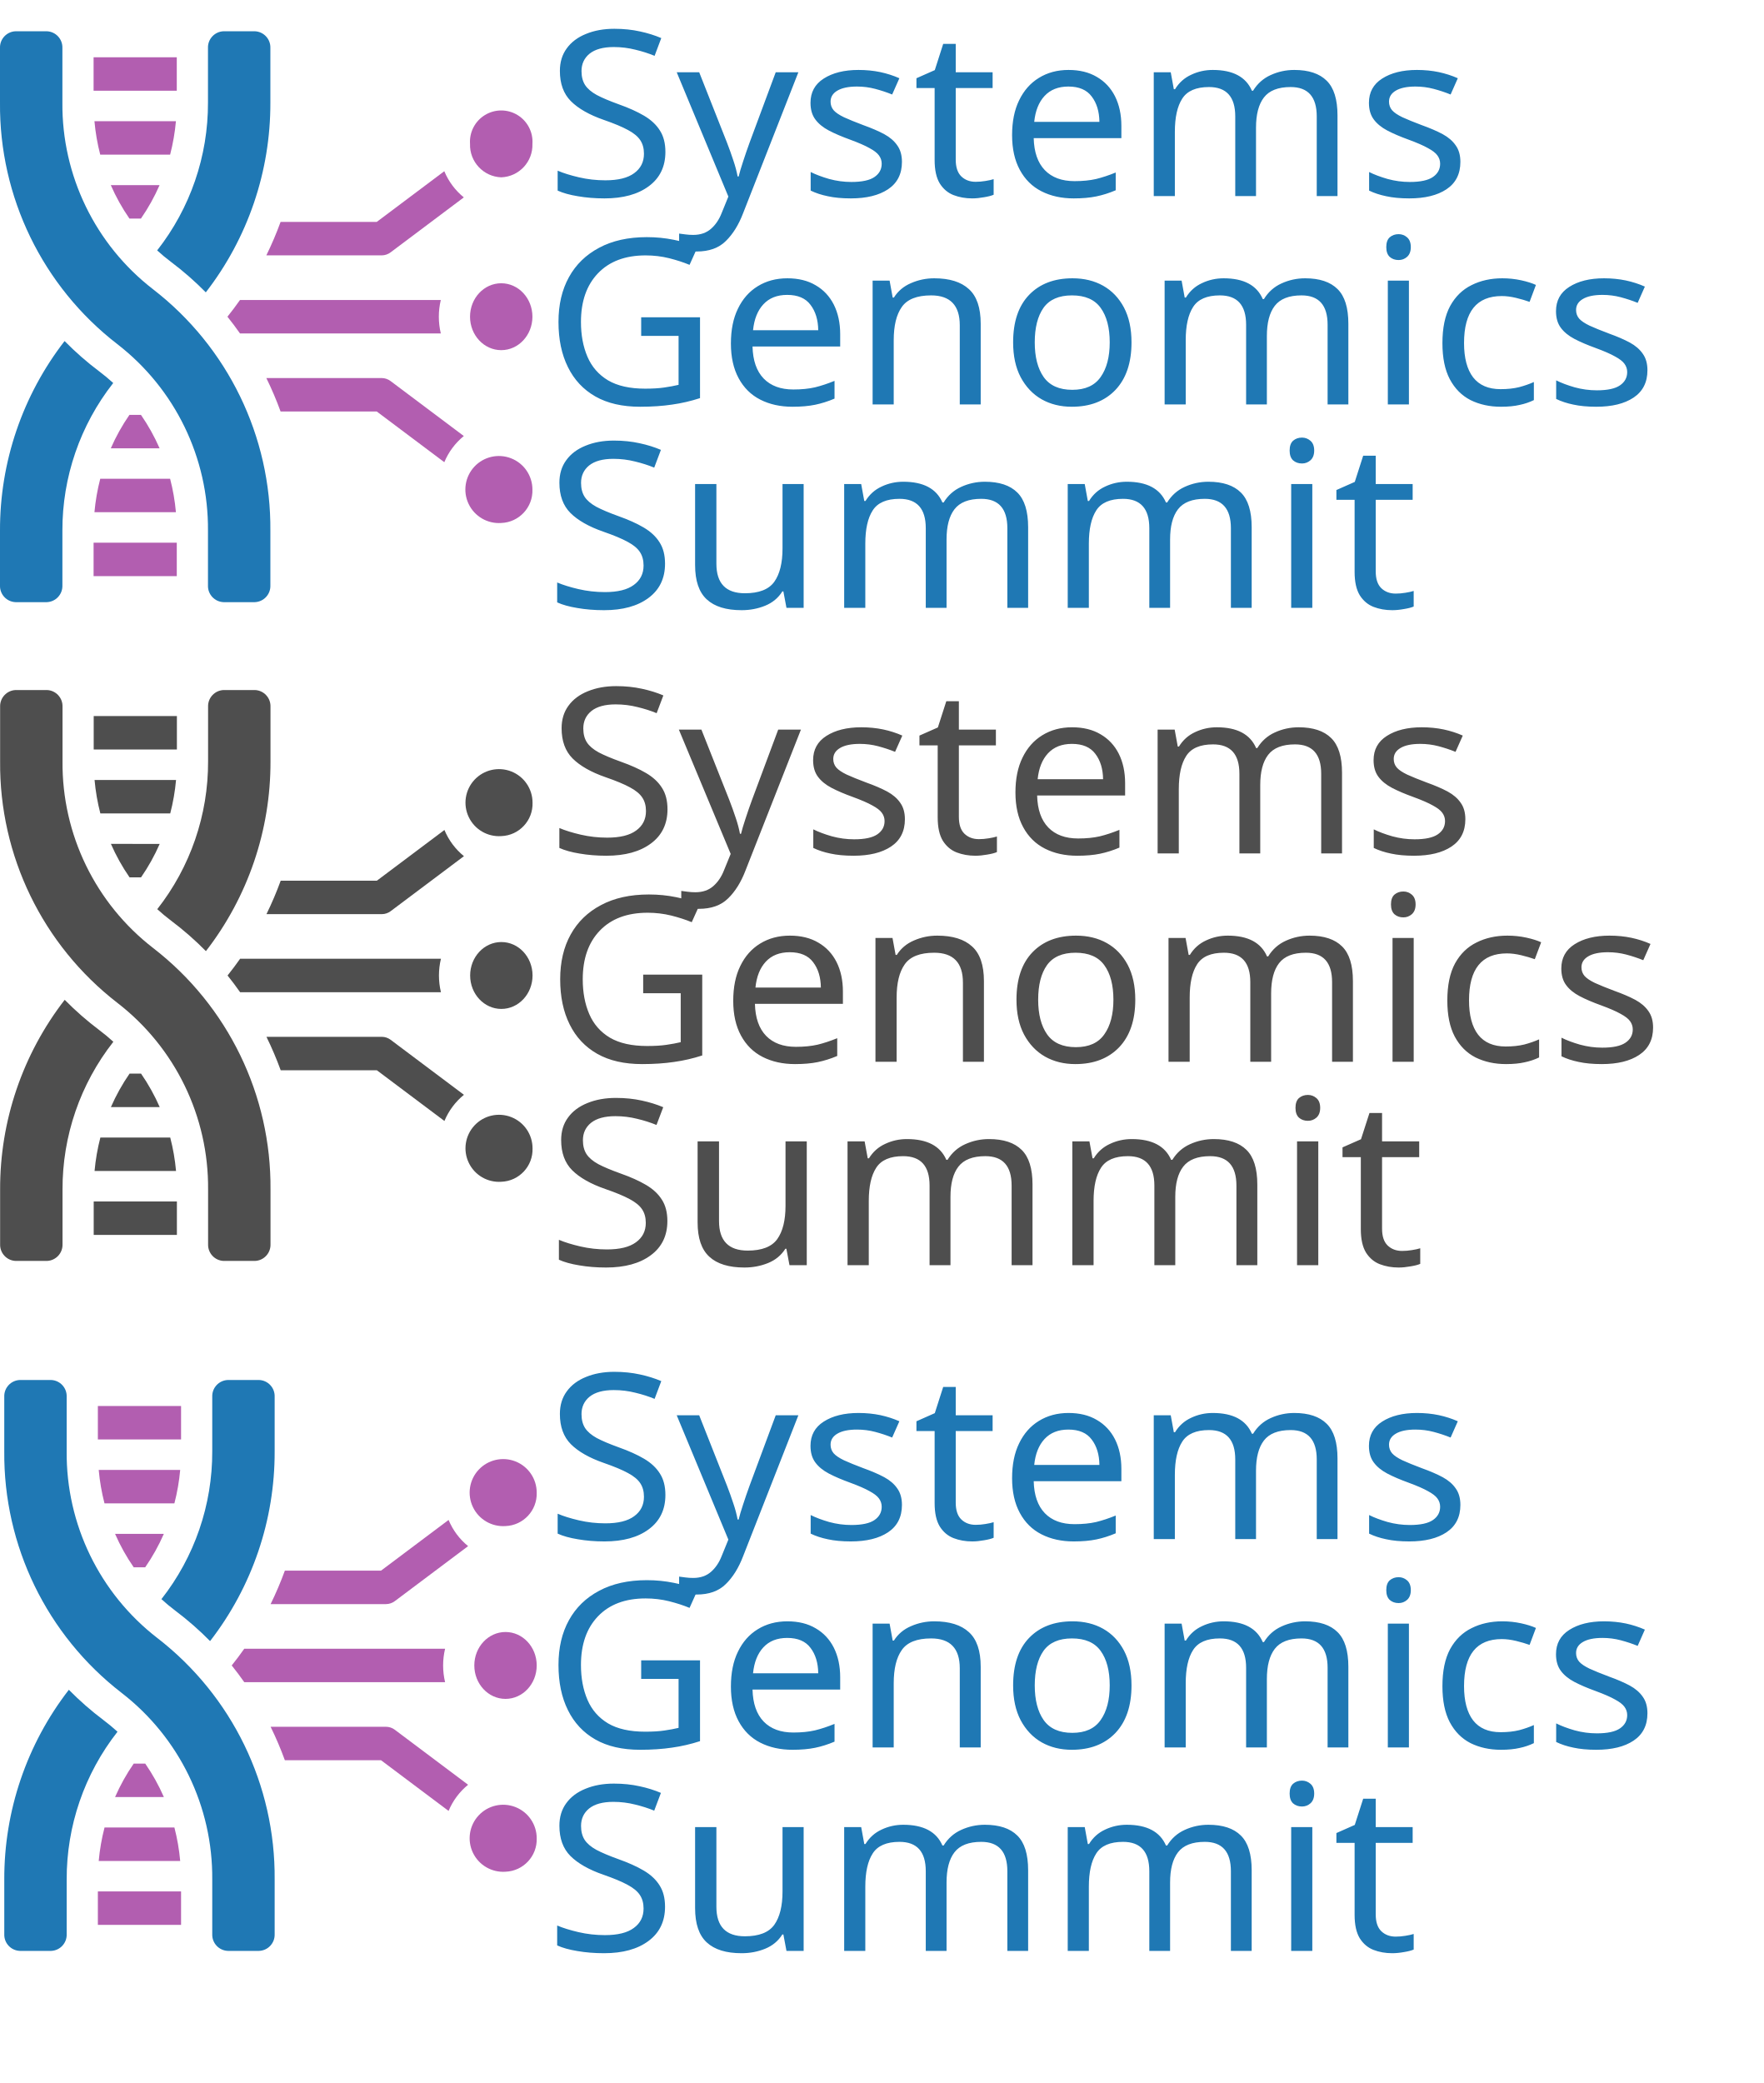
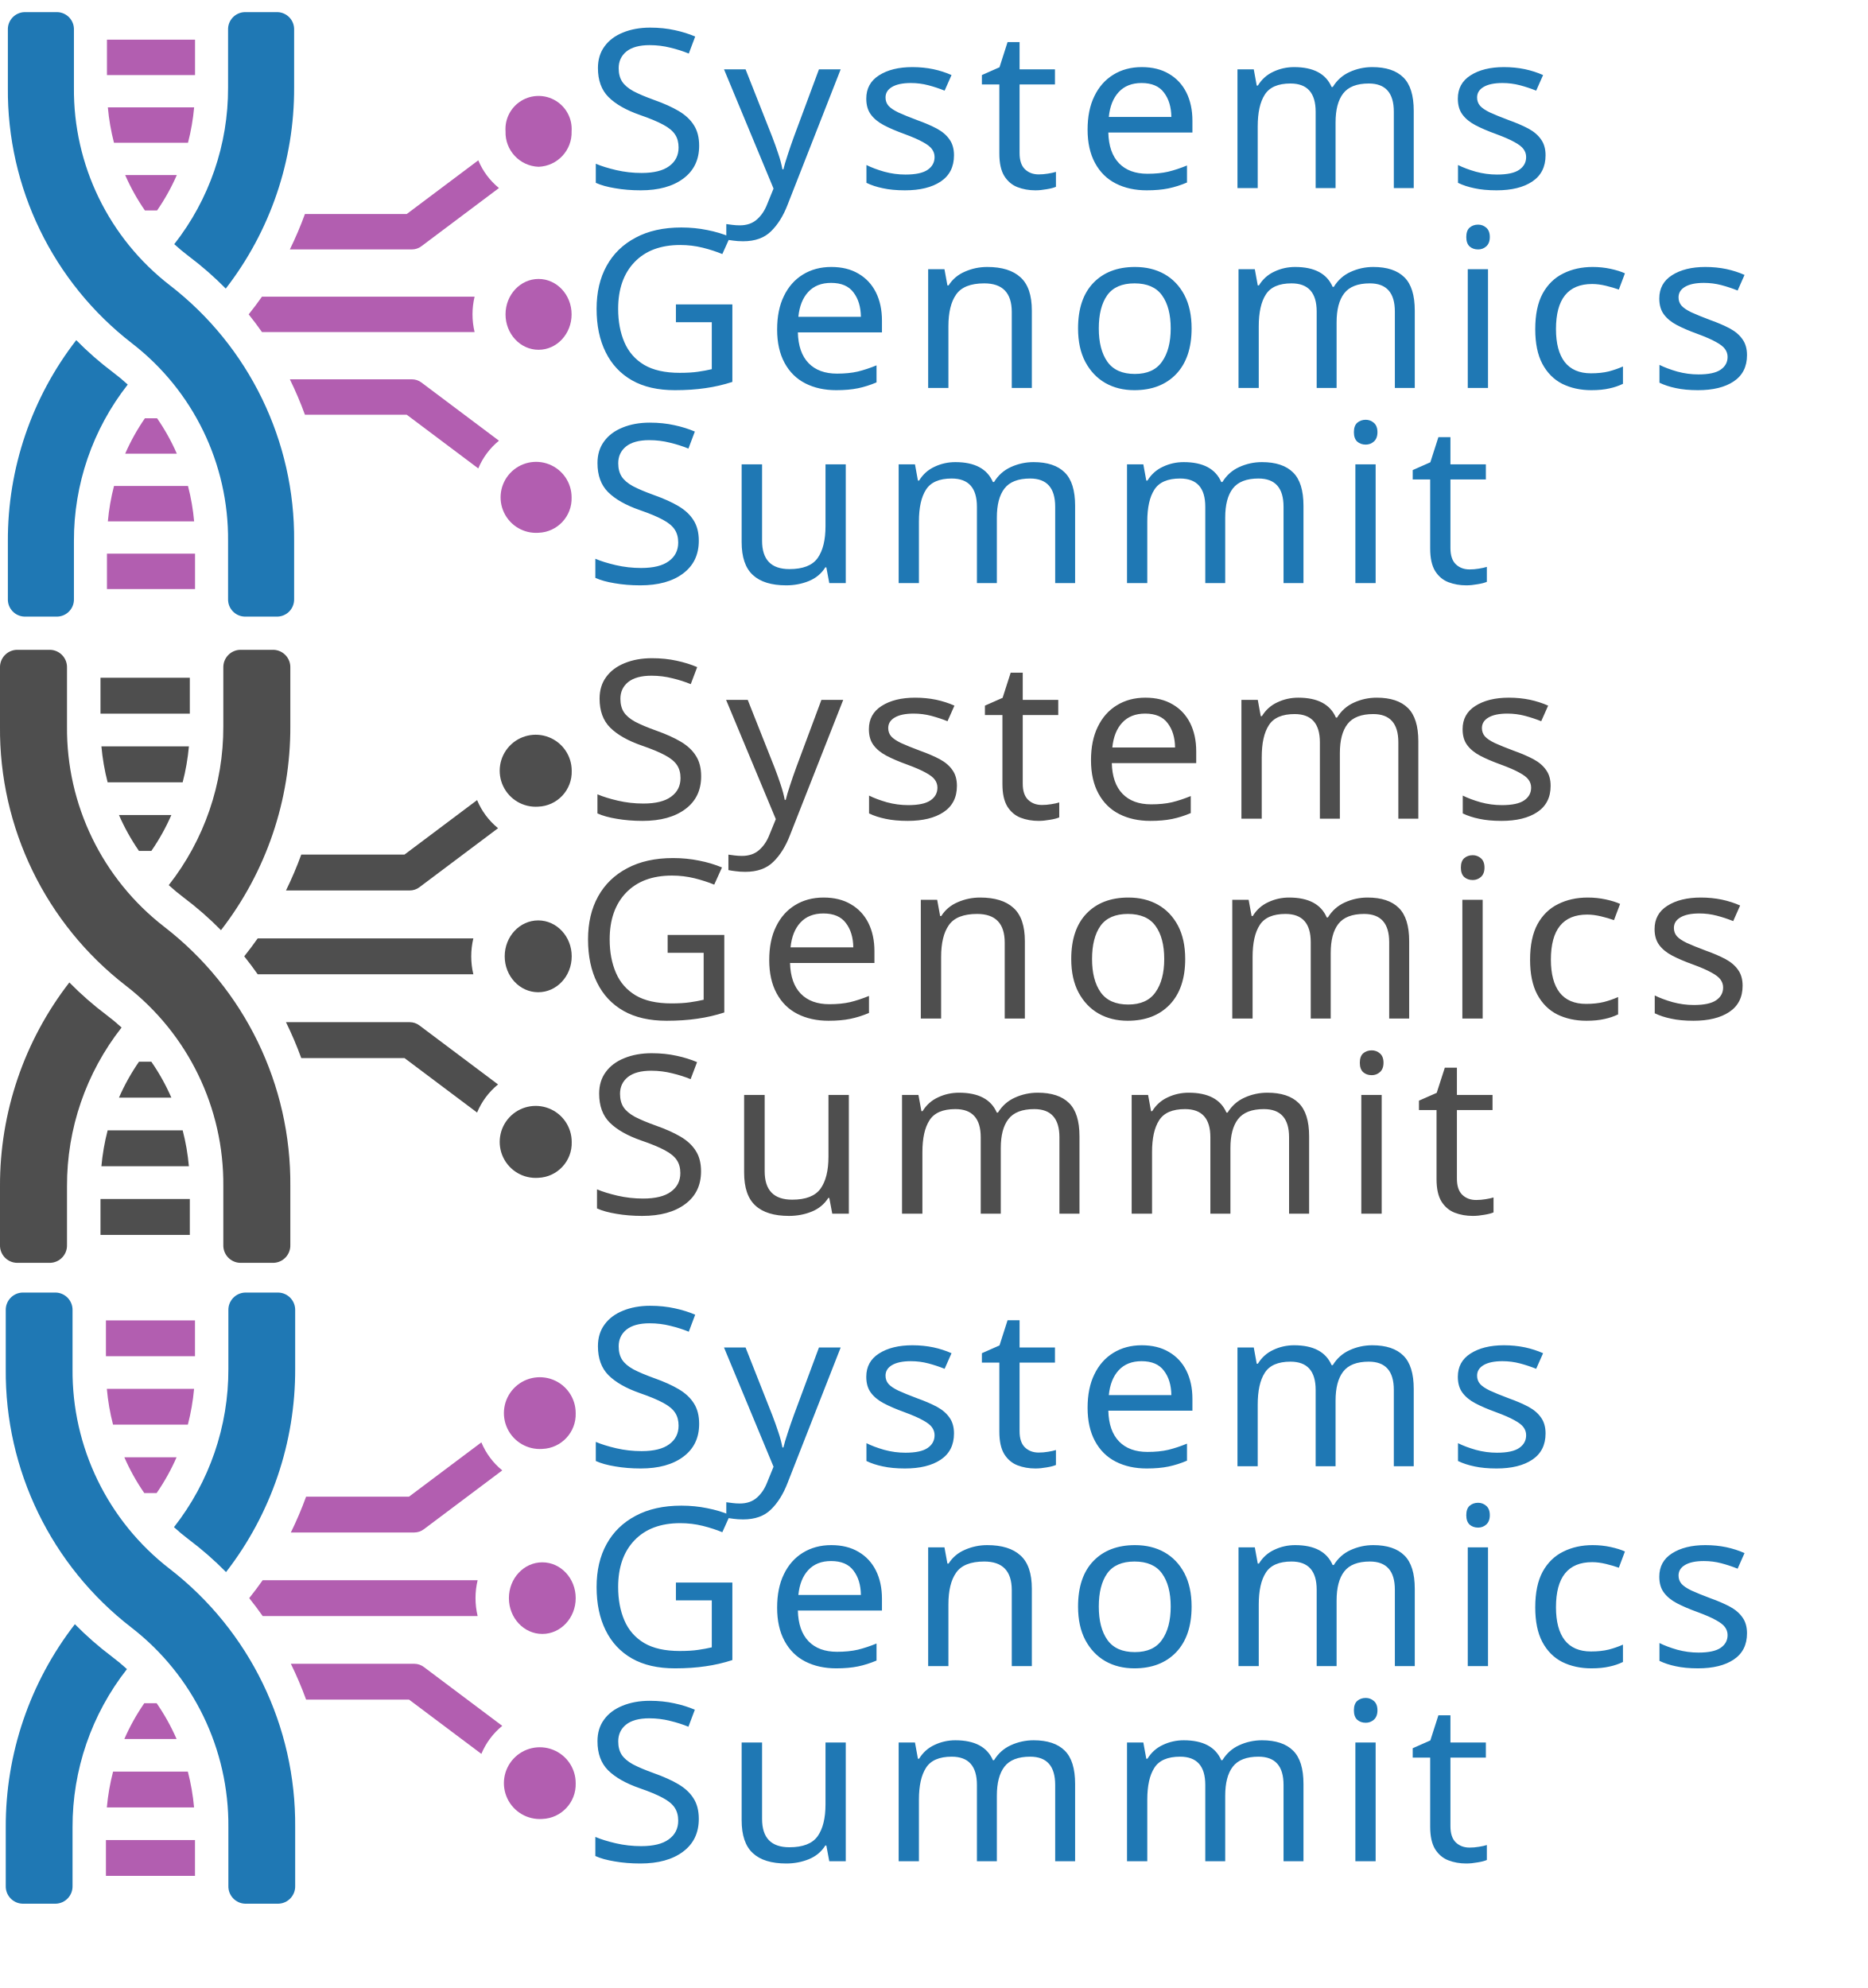
- <svg xmlns="http://www.w3.org/2000/svg" id="Layer_1" data-name="Layer 1" viewBox="0 0 166.023 196.115">
+ <svg xmlns="http://www.w3.org/2000/svg" id="Layer_1" data-name="Layer 1" width="183.295" height="195.115" viewBox="0 0 183.295 195.115">
  <defs>
-     <style>.cls-1,.cls-2,.cls-3,.cls-4{isolation:isolate;font-family:Poppins-Regular, Poppins;}.cls-1,.cls-3{font-size:21.745px;}.cls-1,.cls-2,.cls-5{fill:#1f78b4;}.cls-2,.cls-4{font-size:21.744px;}.cls-3,.cls-4,.cls-7{fill:#4e4e4e;}.cls-6{fill:#b25eb0;}</style>
+     <style>
+       .cls-1, .cls-2, .cls-3, .cls-4, .cls-5, .cls-6 {
+         isolation: isolate;
+         font-family: Poppins-Regular, Poppins;
+       }
+ 
+       .cls-1, .cls-4 {
+         font-size: 21.745px;
+       }
+ 
+       .cls-1, .cls-2, .cls-3, .cls-7 {
+         fill: #1f78b4;
+       }
+ 
+       .cls-1 {
+         letter-spacing: 0.061em;
+       }
+ 
+       .cls-2, .cls-3, .cls-5, .cls-6 {
+         font-size: 21.744px;
+       }
+ 
+       .cls-2 {
+         letter-spacing: 0.061em;
+       }
+ 
+       .cls-3 {
+         letter-spacing: 0.066em;
+       }
+ 
+       .cls-4, .cls-5, .cls-6, .cls-9 {
+         fill: #4e4e4e;
+       }
+ 
+       .cls-4 {
+         letter-spacing: 0.061em;
+       }
+ 
+       .cls-5 {
+         letter-spacing: 0.061em;
+       }
+ 
+       .cls-6 {
+         letter-spacing: 0.066em;
+       }
+ 
+       .cls-8 {
+         fill: #b25eb0;
+       }
+     </style>
  </defs>
-   <text class="cls-1" transform="translate(51.30664 57.23047) scale(1.03488 1)">Summit</text>
-   <text class="cls-2" transform="translate(51.35352 18.46045) scale(1.03371 1)">Systems</text>
-   <text class="cls-2" transform="translate(51.20508 38.07666) scale(1.03371 1)">Genomics</text>
-   <text class="cls-1" transform="translate(51.30664 183.6768) scale(1.03488 1)">Summit</text>
-   <text class="cls-2" transform="translate(51.35352 144.9072) scale(1.03371 1)">Systems</text>
-   <text class="cls-2" transform="translate(51.20508 164.5234) scale(1.03371 1)">Genomics</text>
-   <text class="cls-3" transform="translate(51.46338 119.1187) scale(1.0407 1)">Summit</text>
-   <text class="cls-4" transform="translate(51.50977 80.34912) scale(1.03745 1)">Systems</text>
-   <text class="cls-4" transform="translate(51.36035 99.96533) scale(1.03745 1)">Genomics</text>
-   <path class="cls-5" d="M28.236,57.75h-2.937a1.524,1.524,0,0,1-1.469-1.575V51.039A21.975,21.975,0,0,0,15.293,33.455,28.426,28.426,0,0,1,4.25,10.711V5.575A1.524,1.524,0,0,1,5.719,4h2.937A1.524,1.524,0,0,1,10.124,5.575V10.711a21.974,21.974,0,0,0,8.538,17.583A28.427,28.427,0,0,1,29.704,51.039v5.137A1.524,1.524,0,0,1,28.236,57.75Z" transform="translate(-4.25 -1.05664)" />
-   <path class="cls-5" d="M23.624,28.583A29.02,29.02,0,0,0,29.704,10.711V5.575A1.524,1.524,0,0,0,28.236,4h-2.937a1.524,1.524,0,0,0-1.469,1.575V10.711a22.422,22.422,0,0,1-4.785,13.921q.623.571,1.301,1.081a29.263,29.263,0,0,1,3.279,2.869Z" transform="translate(-4.25 -1.05664)" />
-   <path class="cls-5" d="M10.33,33.167A29.022,29.022,0,0,0,4.25,51.039v5.137A1.524,1.524,0,0,0,5.719,57.75h2.937A1.524,1.524,0,0,0,10.124,56.175V51.039A22.423,22.423,0,0,1,14.909,37.117q-.623-.571-1.3-1.081A29.287,29.287,0,0,1,10.33,33.167Z" transform="translate(-4.25 -1.05664)" />
-   <path class="cls-6" d="M13.061,6.449h7.832V9.598H13.061Z" transform="translate(-4.25 -1.05664)" />
-   <path class="cls-6" d="M13.061,52.151h7.832v3.149H13.061Z" transform="translate(-4.25 -1.05664)" />
-   <path class="cls-6" d="M20.266,46.133H13.688a19.488,19.488,0,0,0-.547,3.149H20.812A19.448,19.448,0,0,0,20.266,46.133Z" transform="translate(-4.25 -1.05664)" />
-   <path class="cls-6" d="M13.141,12.467a19.48,19.48,0,0,0,.545,3.149h6.58a19.488,19.488,0,0,0,.547-3.149Z" transform="translate(-4.25 -1.05664)" />
-   <path class="cls-6" d="M14.68,18.486A18.666,18.666,0,0,0,16.435,21.635h1.083a18.672,18.672,0,0,0,1.755-3.149Z" transform="translate(-4.25 -1.05664)" />
-   <path class="cls-6" d="M19.274,43.264a18.672,18.672,0,0,0-1.755-3.149H16.436a18.679,18.679,0,0,0-1.755,3.149Z" transform="translate(-4.25 -1.05664)" />
-   <path class="cls-6" d="M51.438,50.296A3.157,3.157,0,1,1,54.375,47.147,3.052,3.052,0,0,1,51.438,50.296Z" transform="translate(-4.25 -1.05664)" />
-   <path class="cls-6" d="M51.438,17.752A3.052,3.052,0,0,1,48.501,14.603a2.944,2.944,0,1,1,5.874,0A3.052,3.052,0,0,1,51.438,17.752Z" transform="translate(-4.25 -1.05664)" />
-   <ellipse class="cls-6" cx="47.188" cy="29.818" rx="2.937" ry="3.149" />
-   <path class="cls-6" d="M47.916,42.109l-6.895-5.175a1.402,1.402,0,0,0-.842-.285H29.324a32.099,32.099,0,0,1,1.341,3.149h9.052l6.362,4.775A6.28,6.28,0,0,1,47.916,42.109Z" transform="translate(-4.25 -1.05664)" />
-   <path class="cls-6" d="M41.022,24.816,47.916,19.641a6.28,6.28,0,0,1-1.838-2.465l-6.362,4.775H30.665a32.1,32.1,0,0,1-1.341,3.149H40.179A1.402,1.402,0,0,0,41.022,24.816Z" transform="translate(-4.25 -1.05664)" />
-   <path class="cls-6" d="M45.75,29.3H26.844q-.566.807-1.182,1.575.616.768,1.182,1.575H45.75a6.762,6.762,0,0,1,0-3.149Z" transform="translate(-4.25 -1.05664)" />
-   <path class="cls-7" d="M28.247,119.774h-2.937a1.524,1.524,0,0,1-1.469-1.575v-5.137A21.975,21.975,0,0,0,15.304,95.479a28.426,28.426,0,0,1-11.043-22.744V67.598a1.524,1.524,0,0,1,1.469-1.575h2.937a1.524,1.524,0,0,1,1.469,1.575v5.137a21.974,21.974,0,0,0,8.538,17.583,28.427,28.427,0,0,1,11.042,22.744V118.199A1.524,1.524,0,0,1,28.247,119.774Z" transform="translate(-4.25 -1.05664)" />
-   <path class="cls-7" d="M23.635,90.607a29.02,29.02,0,0,0,6.08-17.872V67.598a1.524,1.524,0,0,0-1.469-1.575h-2.937a1.524,1.524,0,0,0-1.469,1.575v5.137a22.422,22.422,0,0,1-4.785,13.921q.623.571,1.301,1.081a29.263,29.263,0,0,1,3.279,2.869Z" transform="translate(-4.25 -1.05664)" />
-   <path class="cls-7" d="M10.341,95.19a29.022,29.022,0,0,0-6.08,17.872V118.199a1.524,1.524,0,0,0,1.469,1.575h2.937a1.524,1.524,0,0,0,1.469-1.575v-5.137a22.423,22.423,0,0,1,4.785-13.922q-.623-.571-1.3-1.081A29.287,29.287,0,0,1,10.341,95.19Z" transform="translate(-4.25 -1.05664)" />
-   <path class="cls-7" d="M13.072,68.473h7.832v3.149h-7.832Z" transform="translate(-4.25 -1.05664)" />
-   <path class="cls-7" d="M13.072,114.175h7.832v3.149h-7.832Z" transform="translate(-4.25 -1.05664)" />
-   <path class="cls-7" d="M20.277,108.157H13.699a19.488,19.488,0,0,0-.547,3.149h7.671A19.448,19.448,0,0,0,20.277,108.157Z" transform="translate(-4.25 -1.05664)" />
-   <path class="cls-7" d="M13.152,74.491a19.48,19.48,0,0,0,.545,3.149h6.58a19.488,19.488,0,0,0,.547-3.149Z" transform="translate(-4.25 -1.05664)" />
-   <path class="cls-7" d="M14.691,80.509A18.666,18.666,0,0,0,16.446,83.659h1.083a18.672,18.672,0,0,0,1.755-3.149Z" transform="translate(-4.25 -1.05664)" />
-   <path class="cls-7" d="M19.285,105.288a18.672,18.672,0,0,0-1.755-3.149H16.447a18.679,18.679,0,0,0-1.755,3.149Z" transform="translate(-4.25 -1.05664)" />
-   <path class="cls-7" d="M51.449,112.32a3.157,3.157,0,1,1,2.937-3.149A3.052,3.052,0,0,1,51.449,112.32Z" transform="translate(-4.25 -1.05664)" />
-   <path class="cls-7" d="M51.449,79.776a3.157,3.157,0,1,1,2.937-3.149A3.052,3.052,0,0,1,51.449,79.776Z" transform="translate(-4.25 -1.05664)" />
-   <ellipse class="cls-7" cx="47.199" cy="91.842" rx="2.937" ry="3.149" />
-   <path class="cls-7" d="M47.927,104.133l-6.895-5.175a1.402,1.402,0,0,0-.842-.285H29.335a32.099,32.099,0,0,1,1.341,3.149h9.052l6.362,4.775a6.28,6.28,0,0,1,1.838-2.465Z" transform="translate(-4.25 -1.05664)" />
-   <path class="cls-7" d="M41.033,86.84l6.895-5.175a6.28,6.28,0,0,1-1.838-2.465l-6.362,4.775H30.676a32.1,32.1,0,0,1-1.341,3.149H40.191A1.402,1.402,0,0,0,41.033,86.84Z" transform="translate(-4.25 -1.05664)" />
-   <path class="cls-7" d="M45.761,91.324H26.855q-.566.807-1.182,1.575.616.768,1.182,1.575H45.761a6.762,6.762,0,0,1,0-3.149Z" transform="translate(-4.25 -1.05664)" />
-   <path class="cls-5" d="M28.638,184.733h-2.937a1.524,1.524,0,0,1-1.469-1.575V178.022a21.975,21.975,0,0,0-8.537-17.583,28.426,28.426,0,0,1-11.043-22.744v-5.137a1.524,1.524,0,0,1,1.469-1.575h2.937a1.524,1.524,0,0,1,1.469,1.575v5.137a21.974,21.974,0,0,0,8.538,17.583,28.427,28.427,0,0,1,11.042,22.744v5.137A1.524,1.524,0,0,1,28.638,184.733Z" transform="translate(-4.25 -1.05664)" />
-   <path class="cls-5" d="M24.027,155.567a29.02,29.02,0,0,0,6.08-17.872v-5.137a1.524,1.524,0,0,0-1.469-1.575h-2.937a1.524,1.524,0,0,0-1.469,1.575v5.137a22.422,22.422,0,0,1-4.785,13.921q.623.571,1.301,1.081a29.263,29.263,0,0,1,3.279,2.869Z" transform="translate(-4.25 -1.05664)" />
-   <path class="cls-5" d="M10.732,160.15A29.022,29.022,0,0,0,4.653,178.022v5.137a1.524,1.524,0,0,0,1.469,1.575h2.937a1.524,1.524,0,0,0,1.469-1.575V178.022A22.423,22.423,0,0,1,15.312,164.1q-.623-.571-1.3-1.081A29.287,29.287,0,0,1,10.732,160.15Z" transform="translate(-4.25 -1.05664)" />
-   <path class="cls-6" d="M13.464,133.432h7.832v3.149h-7.832Z" transform="translate(-4.25 -1.05664)" />
-   <path class="cls-6" d="M13.464,179.135h7.832v3.149h-7.832Z" transform="translate(-4.25 -1.05664)" />
-   <path class="cls-6" d="M20.669,173.117H14.091a19.488,19.488,0,0,0-.547,3.149h7.671A19.448,19.448,0,0,0,20.669,173.117Z" transform="translate(-4.25 -1.05664)" />
-   <path class="cls-6" d="M13.543,139.451a19.48,19.48,0,0,0,.545,3.149h6.58a19.488,19.488,0,0,0,.547-3.149Z" transform="translate(-4.25 -1.05664)" />
-   <path class="cls-6" d="M15.082,145.469a18.666,18.666,0,0,0,1.755,3.149h1.083a18.672,18.672,0,0,0,1.755-3.149Z" transform="translate(-4.25 -1.05664)" />
-   <path class="cls-6" d="M19.677,170.248a18.672,18.672,0,0,0-1.755-3.149H16.839a18.679,18.679,0,0,0-1.755,3.149Z" transform="translate(-4.25 -1.05664)" />
-   <path class="cls-6" d="M51.841,177.28a3.157,3.157,0,1,1,2.937-3.149A3.052,3.052,0,0,1,51.841,177.28Z" transform="translate(-4.25 -1.05664)" />
-   <path class="cls-6" d="M51.841,144.736a3.157,3.157,0,1,1,2.937-3.149A3.052,3.052,0,0,1,51.841,144.736Z" transform="translate(-4.25 -1.05664)" />
-   <ellipse class="cls-6" cx="47.591" cy="156.802" rx="2.937" ry="3.149" />
-   <path class="cls-6" d="M48.319,169.092l-6.895-5.175a1.402,1.402,0,0,0-.842-.285H29.726a32.099,32.099,0,0,1,1.341,3.149h9.052l6.362,4.775a6.28,6.28,0,0,1,1.838-2.465Z" transform="translate(-4.25 -1.05664)" />
-   <path class="cls-6" d="M41.424,151.8l6.895-5.175a6.28,6.28,0,0,1-1.838-2.465l-6.362,4.775H31.067a32.1,32.1,0,0,1-1.341,3.149H40.582A1.402,1.402,0,0,0,41.424,151.8Z" transform="translate(-4.25 -1.05664)" />
-   <path class="cls-6" d="M46.153,156.284H27.247q-.566.807-1.182,1.575.616.768,1.182,1.575H46.153a6.762,6.762,0,0,1,0-3.149Z" transform="translate(-4.25 -1.05664)" />
+   <text class="cls-1" transform="translate(57.27949 57.23047) scale(1.03488 1)">Summit</text>
+   <text class="cls-2" transform="translate(57.32637 18.46045) scale(1.03371 1)">Systems</text>
+   <text class="cls-3" transform="translate(57.17793 38.07666) scale(1.03371 1)">Genomics</text>
+   <text class="cls-1" transform="translate(57.27949 182.6768) scale(1.03488 1)">Summit</text>
+   <text class="cls-2" transform="translate(57.32637 143.9072) scale(1.03371 1)">Systems</text>
+   <text class="cls-3" transform="translate(57.17793 163.5234) scale(1.03371 1)">Genomics</text>
+   <text class="cls-4" transform="translate(57.43623 119.1187) scale(1.0407 1)">Summit</text>
+   <text class="cls-5" transform="translate(57.48262 80.34912) scale(1.03745 1)">Systems</text>
+   <text class="cls-6" transform="translate(56.3332 99.96533) scale(1.03745 1)">Genomics</text>
+   <g>
+     <g>
+       <path class="cls-7" d="M30.099,60.96H26.857a1.683,1.683,0,0,1-1.621-1.738V53.552a24.255,24.255,0,0,0-9.423-19.408A31.376,31.376,0,0,1,3.624,9.04V3.371A1.683,1.683,0,0,1,5.245,1.633H8.487a1.683,1.683,0,0,1,1.621,1.738V9.04A24.254,24.254,0,0,0,19.531,28.448,31.377,31.377,0,0,1,31.719,53.552v5.67A1.683,1.683,0,0,1,30.099,60.96Z" transform="translate(-2.85244 -0.44238)" />
+       <g>
+         <path class="cls-7" d="M25.009,28.767A32.031,32.031,0,0,0,31.719,9.04V3.371a1.683,1.683,0,0,0-1.621-1.738H26.857a1.683,1.683,0,0,0-1.621,1.738V9.04a24.748,24.748,0,0,1-5.282,15.366q.687.63,1.436,1.194a32.3,32.3,0,0,1,3.619,3.167Z" transform="translate(-2.85244 -0.44238)" />
+         <path class="cls-7" d="M10.335,33.826A32.033,32.033,0,0,0,3.624,53.552v5.67A1.683,1.683,0,0,0,5.245,60.96H8.487a1.683,1.683,0,0,0,1.621-1.738V53.552a24.749,24.749,0,0,1,5.282-15.366q-.687-.63-1.435-1.193A32.326,32.326,0,0,1,10.335,33.826Z" transform="translate(-2.85244 -0.44238)" />
+       </g>
+       <g>
+         <path class="cls-8" d="M13.349,4.336h8.645V7.812H13.349Z" transform="translate(-2.85244 -0.44238)" />
+         <path class="cls-8" d="M13.349,54.781h8.645V58.257H13.349Z" transform="translate(-2.85244 -0.44238)" />
+         <g>
+           <path class="cls-8" d="M21.302,48.138H14.042a21.51,21.51,0,0,0-.604,3.476H21.905A21.466,21.466,0,0,0,21.302,48.138Z" transform="translate(-2.85244 -0.44238)" />
+           <path class="cls-8" d="M13.437,10.979a21.502,21.502,0,0,0,.602,3.476h7.263a21.51,21.51,0,0,0,.604-3.476Z" transform="translate(-2.85244 -0.44238)" />
+           <path class="cls-8" d="M15.136,17.621a20.603,20.603,0,0,0,1.937,3.476h1.196a20.609,20.609,0,0,0,1.937-3.476Z" transform="translate(-2.85244 -0.44238)" />
+           <path class="cls-8" d="M20.207,44.971A20.61,20.61,0,0,0,18.27,41.495H17.074A20.617,20.617,0,0,0,15.137,44.971Z" transform="translate(-2.85244 -0.44238)" />
+         </g>
+       </g>
+     </g>
+     <g>
+       <path class="cls-8" d="M55.709,52.733a3.485,3.485,0,1,1,3.242-3.476A3.369,3.369,0,0,1,55.709,52.733Z" transform="translate(-2.85244 -0.44238)" />
+       <path class="cls-8" d="M55.709,16.812a3.369,3.369,0,0,1-3.242-3.476,3.25,3.25,0,1,1,6.484,0A3.369,3.369,0,0,1,55.709,16.812Z" transform="translate(-2.85244 -0.44238)" />
+       <ellipse class="cls-8" cx="52.856" cy="30.854" rx="3.242" ry="3.476" />
+     </g>
+     <g>
+       <path class="cls-8" d="M51.822,43.696l-7.61-5.712a1.547,1.547,0,0,0-.93-.314H31.299a35.43,35.43,0,0,1,1.48,3.476h9.991l7.022,5.271a6.932,6.932,0,0,1,2.029-2.721Z" transform="translate(-2.85244 -0.44238)" />
+       <path class="cls-8" d="M44.211,24.609l7.61-5.712a6.931,6.931,0,0,1-2.029-2.721l-7.022,5.271h-9.991a35.431,35.431,0,0,1-1.48,3.476H43.282A1.547,1.547,0,0,0,44.211,24.609Z" transform="translate(-2.85244 -0.44238)" />
+       <path class="cls-8" d="M49.43,29.558H28.563q-.625.891-1.305,1.738.68.847,1.305,1.738h20.867a7.464,7.464,0,0,1,0-3.476Z" transform="translate(-2.85244 -0.44238)" />
+     </g>
+   </g>
+   <g>
+     <g>
+       <path class="cls-9" d="M29.701,124.386H26.414A1.706,1.706,0,0,1,24.77,122.623v-5.75a24.598,24.598,0,0,0-9.556-19.682A31.82,31.82,0,0,1,2.852,71.732V65.982a1.706,1.706,0,0,1,1.644-1.763H7.784a1.706,1.706,0,0,1,1.644,1.763v5.75a24.597,24.597,0,0,0,9.557,19.682,31.821,31.821,0,0,1,12.361,25.459V122.623A1.706,1.706,0,0,1,29.701,124.386Z" transform="translate(-2.85244 -0.44238)" />
+       <g>
+         <path class="cls-9" d="M24.54,91.737a32.484,32.484,0,0,0,6.806-20.005V65.982a1.706,1.706,0,0,0-1.644-1.763H26.414A1.706,1.706,0,0,0,24.77,65.982v5.75a25.098,25.098,0,0,1-5.357,15.583q.697.639,1.456,1.21a32.757,32.757,0,0,1,3.67,3.211Z" transform="translate(-2.85244 -0.44238)" />
+         <path class="cls-9" d="M9.658,96.867a32.486,32.486,0,0,0-6.806,20.006V122.623a1.706,1.706,0,0,0,1.644,1.763H7.784A1.706,1.706,0,0,0,9.428,122.623v-5.75a25.1,25.1,0,0,1,5.357-15.584q-.697-.639-1.456-1.21A32.783,32.783,0,0,1,9.658,96.867Z" transform="translate(-2.85244 -0.44238)" />
+       </g>
+       <g>
+         <path class="cls-9" d="M12.715,66.96h8.767v3.525h-8.767Z" transform="translate(-2.85244 -0.44238)" />
+         <path class="cls-9" d="M12.715,118.119h8.767v3.525h-8.767Z" transform="translate(-2.85244 -0.44238)" />
+         <g>
+           <path class="cls-9" d="M20.781,111.382H13.417a21.814,21.814,0,0,0-.613,3.525h8.587A21.77,21.77,0,0,0,20.781,111.382Z" transform="translate(-2.85244 -0.44238)" />
+           <path class="cls-9" d="M12.805,73.697a21.806,21.806,0,0,0,.61,3.525h7.365a21.814,21.814,0,0,0,.613-3.525Z" transform="translate(-2.85244 -0.44238)" />
+           <path class="cls-9" d="M14.527,80.434a20.894,20.894,0,0,0,1.965,3.525h1.213a20.901,20.901,0,0,0,1.965-3.525Z" transform="translate(-2.85244 -0.44238)" />
+           <path class="cls-9" d="M19.67,108.171a20.901,20.901,0,0,0-1.965-3.525H16.493a20.908,20.908,0,0,0-1.965,3.525Z" transform="translate(-2.85244 -0.44238)" />
+         </g>
+       </g>
+     </g>
+     <g>
+       <path class="cls-9" d="M55.674,116.042a3.534,3.534,0,1,1,3.288-3.525A3.417,3.417,0,0,1,55.674,116.042Z" transform="translate(-2.85244 -0.44238)" />
+       <path class="cls-9" d="M55.674,79.613a3.534,3.534,0,1,1,3.288-3.525A3.417,3.417,0,0,1,55.674,79.613Z" transform="translate(-2.85244 -0.44238)" />
+       <ellipse class="cls-9" cx="52.821" cy="93.86" rx="3.288" ry="3.525" />
+     </g>
+     <g>
+       <path class="cls-9" d="M51.732,106.877l-7.718-5.793a1.569,1.569,0,0,0-.943-.319H30.919a35.931,35.931,0,0,1,1.501,3.525H42.553l7.121,5.346a7.03,7.03,0,0,1,2.057-2.759Z" transform="translate(-2.85244 -0.44238)" />
+       <path class="cls-9" d="M44.014,87.521l7.718-5.793a7.029,7.029,0,0,1-2.057-2.759L42.553,84.314H32.421a35.932,35.932,0,0,1-1.501,3.525H43.071A1.569,1.569,0,0,0,44.014,87.521Z" transform="translate(-2.85244 -0.44238)" />
+       <path class="cls-9" d="M49.307,92.54H28.144q-.634.903-1.323,1.763.689.859,1.324,1.763h21.163a7.569,7.569,0,0,1,0-3.525Z" transform="translate(-2.85244 -0.44238)" />
+     </g>
+   </g>
+   <g>
+     <g>
+       <path class="cls-7" d="M30.183,187.284H26.905a1.701,1.701,0,0,1-1.639-1.757v-5.732A24.522,24.522,0,0,0,15.74,160.173,31.722,31.722,0,0,1,3.416,134.792V129.06A1.701,1.701,0,0,1,5.055,127.302H8.333a1.701,1.701,0,0,1,1.639,1.757V134.792a24.521,24.521,0,0,0,9.527,19.622,31.723,31.723,0,0,1,12.323,25.381v5.732A1.701,1.701,0,0,1,30.183,187.284Z" transform="translate(-2.85244 -0.44238)" />
+       <g>
+         <path class="cls-7" d="M25.037,154.736A32.385,32.385,0,0,0,31.822,134.792v-5.732a1.701,1.701,0,0,0-1.639-1.757H26.905a1.701,1.701,0,0,0-1.639,1.757V134.792a25.021,25.021,0,0,1-5.34,15.536q.695.637,1.451,1.207a32.656,32.656,0,0,1,3.659,3.202Z" transform="translate(-2.85244 -0.44238)" />
+         <path class="cls-7" d="M10.201,159.851a32.386,32.386,0,0,0-6.785,19.944v5.732A1.701,1.701,0,0,0,5.055,187.284H8.333a1.701,1.701,0,0,0,1.639-1.757v-5.732a25.023,25.023,0,0,1,5.34-15.536q-.695-.637-1.451-1.206A32.682,32.682,0,0,1,10.201,159.851Z" transform="translate(-2.85244 -0.44238)" />
+       </g>
+       <g>
+         <path class="cls-8" d="M13.249,130.035H21.989v3.515H13.249Z" transform="translate(-2.85244 -0.44238)" />
+         <path class="cls-8" d="M13.249,181.037H21.989v3.515H13.249Z" transform="translate(-2.85244 -0.44238)" />
+         <g>
+           <path class="cls-8" d="M21.289,174.321H13.949a21.747,21.747,0,0,0-.611,3.515h8.561A21.703,21.703,0,0,0,21.289,174.321Z" transform="translate(-2.85244 -0.44238)" />
+           <path class="cls-8" d="M13.338,136.751a21.739,21.739,0,0,0,.608,3.515H21.289a21.747,21.747,0,0,0,.611-3.515Z" transform="translate(-2.85244 -0.44238)" />
+           <path class="cls-8" d="M15.055,143.468a20.83,20.83,0,0,0,1.959,3.515h1.209a20.837,20.837,0,0,0,1.959-3.515Z" transform="translate(-2.85244 -0.44238)" />
+           <path class="cls-8" d="M20.183,171.119a20.837,20.837,0,0,0-1.959-3.515H17.015a20.844,20.844,0,0,0-1.959,3.515Z" transform="translate(-2.85244 -0.44238)" />
+         </g>
+       </g>
+     </g>
+     <g>
+       <path class="cls-8" d="M56.075,178.967A3.523,3.523,0,1,1,59.353,175.452,3.406,3.406,0,0,1,56.075,178.967Z" transform="translate(-2.85244 -0.44238)" />
+       <path class="cls-8" d="M56.075,142.649A3.523,3.523,0,1,1,59.353,139.135,3.406,3.406,0,0,1,56.075,142.649Z" transform="translate(-2.85244 -0.44238)" />
+       <ellipse class="cls-8" cx="53.223" cy="156.851" rx="3.278" ry="3.515" />
+     </g>
+     <g>
+       <path class="cls-8" d="M52.146,169.83l-7.694-5.776a1.564,1.564,0,0,0-.94-.318H31.397a35.821,35.821,0,0,1,1.497,3.515H42.995l7.1,5.329a7.009,7.009,0,0,1,2.051-2.751Z" transform="translate(-2.85244 -0.44238)" />
+       <path class="cls-8" d="M44.451,150.532l7.694-5.776a7.008,7.008,0,0,1-2.051-2.751l-7.1,5.329H32.894A35.822,35.822,0,0,1,31.397,150.85H43.511A1.564,1.564,0,0,0,44.451,150.532Z" transform="translate(-2.85244 -0.44238)" />
+       <path class="cls-8" d="M49.728,155.536H28.63q-.632.9-1.319,1.757.687.857,1.32,1.757H49.728a7.546,7.546,0,0,1,0-3.515Z" transform="translate(-2.85244 -0.44238)" />
+     </g>
+   </g>
</svg>
